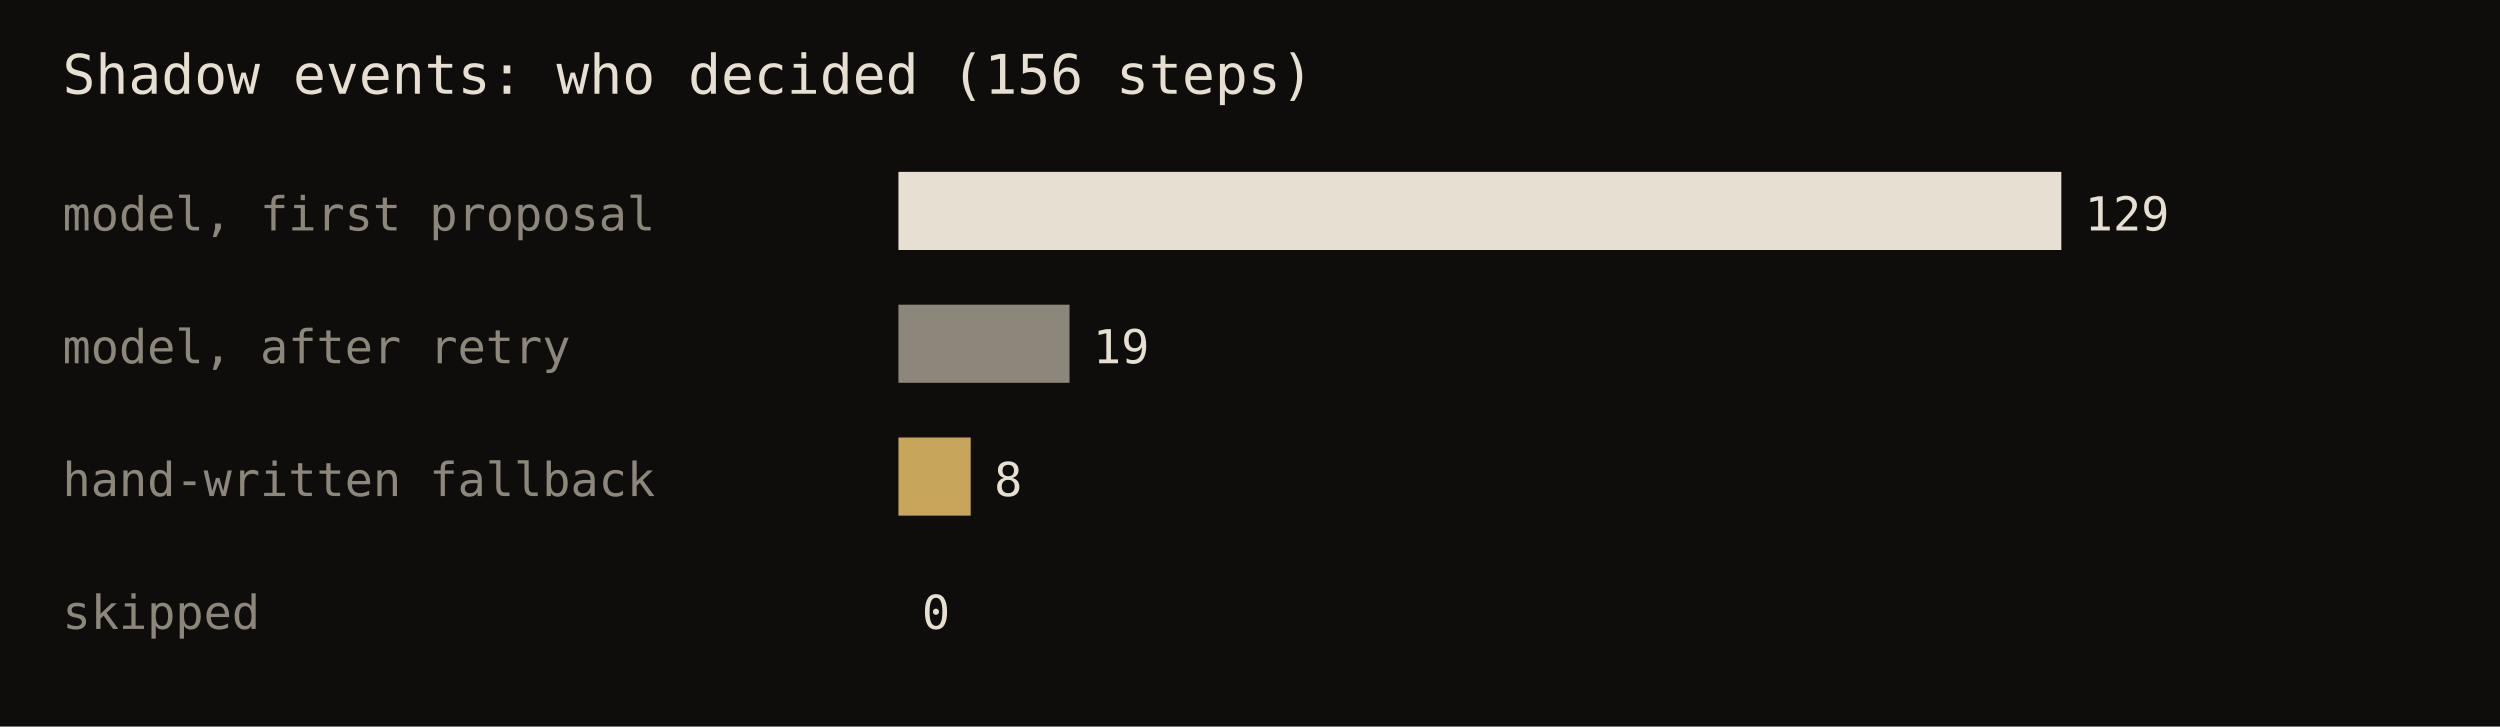
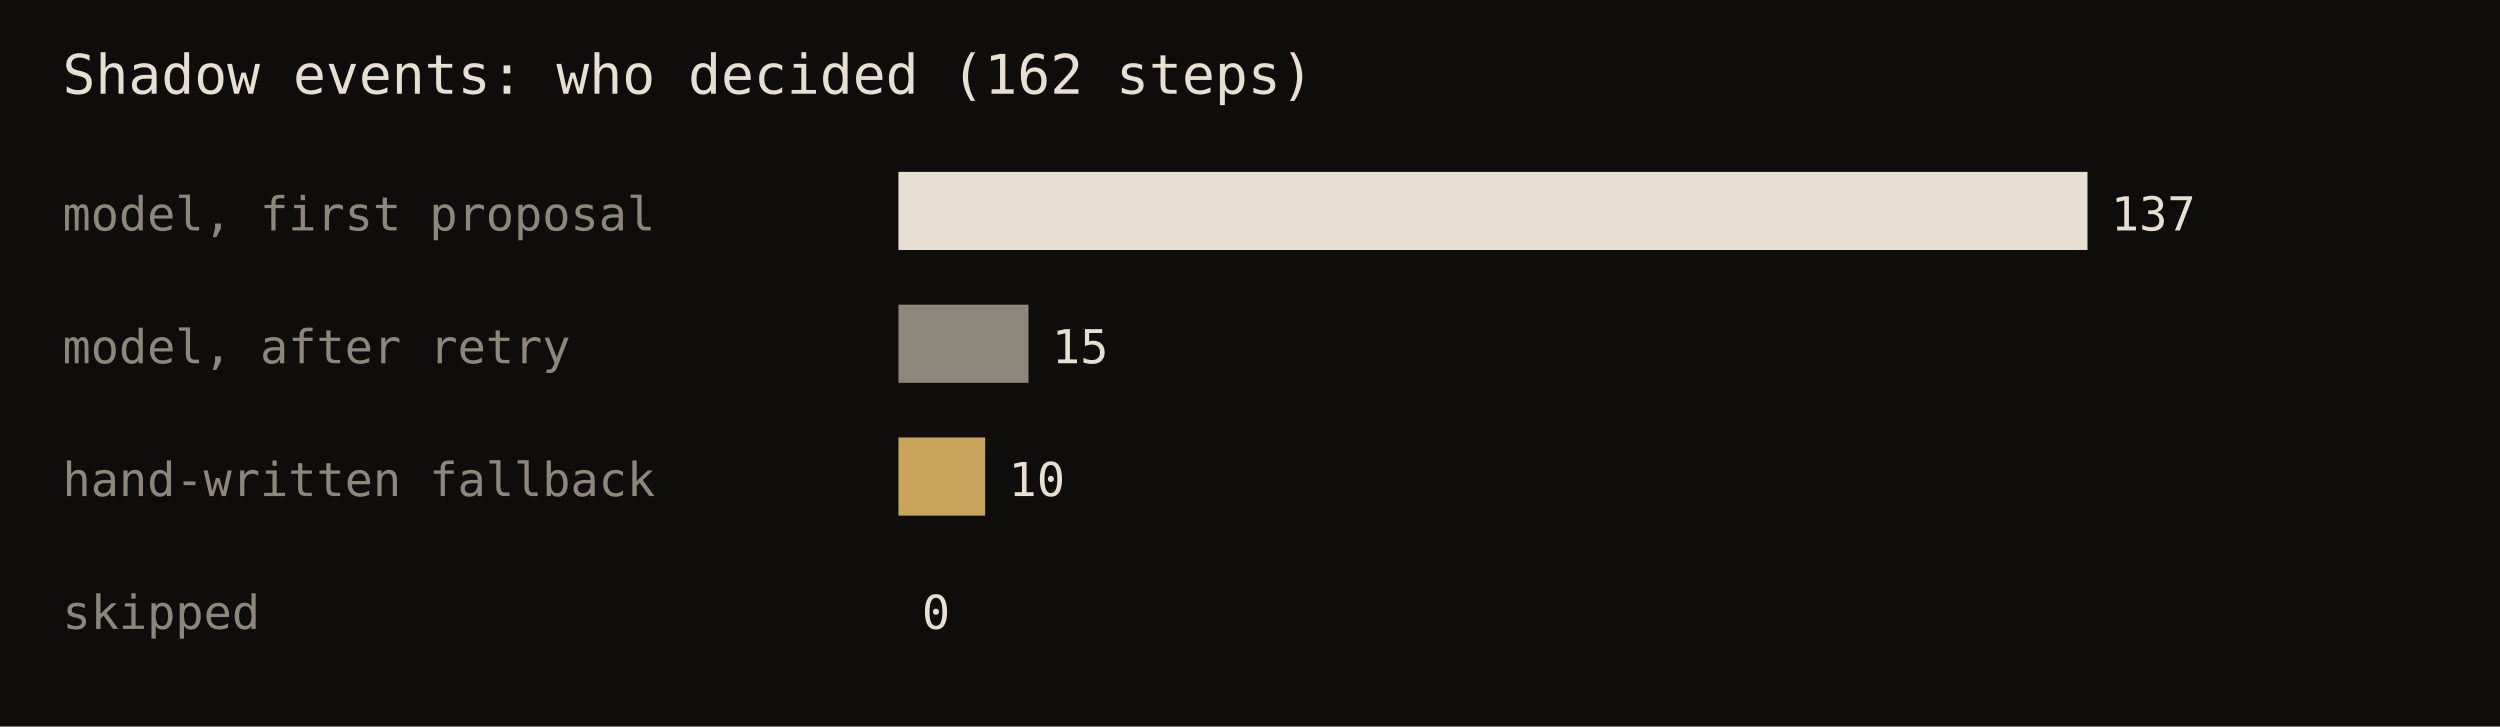
<svg xmlns="http://www.w3.org/2000/svg" width="640" height="186" font-family="ui-monospace, monospace" font-size="12">
  <rect width="100%" height="100%" fill="#0e0d0c" />
-   <text x="16" y="24" fill="#e6dfd2" font-size="14">Shadow events: who decided (156 steps)</text>
+   <text x="16" y="24" fill="#e6dfd2" font-size="14">Shadow events: who decided (162 steps)</text>
  <text x="16" y="59" fill="#8d867b">model, first proposal</text>
-   <rect x="230" y="44" width="297.7" height="20" fill="#e6dfd2" />
-   <text x="533.7" y="59" fill="#e6dfd2">129</text>
+   <rect x="230" y="44" width="304.4" height="20" fill="#e6dfd2" />
+   <text x="540.4" y="59" fill="#e6dfd2">137</text>
  <text x="16" y="93" fill="#8d867b">model, after retry</text>
-   <rect x="230" y="78" width="43.8" height="20" fill="#8d867b" />
-   <text x="279.8" y="93" fill="#e6dfd2">19</text>
+   <rect x="230" y="78" width="33.3" height="20" fill="#8d867b" />
+   <text x="269.3" y="93" fill="#e6dfd2">15</text>
  <text x="16" y="127" fill="#8d867b">hand-written fallback</text>
-   <rect x="230" y="112" width="18.5" height="20" fill="#c7a55b" />
-   <text x="254.5" y="127" fill="#e6dfd2">8</text>
+   <rect x="230" y="112" width="22.2" height="20" fill="#c7a55b" />
+   <text x="258.2" y="127" fill="#e6dfd2">10</text>
  <text x="16" y="161" fill="#8d867b">skipped</text>
  <rect x="230" y="146" width="0.0" height="20" fill="#b23a2f" />
  <text x="236.0" y="161" fill="#e6dfd2">0</text>
</svg>
